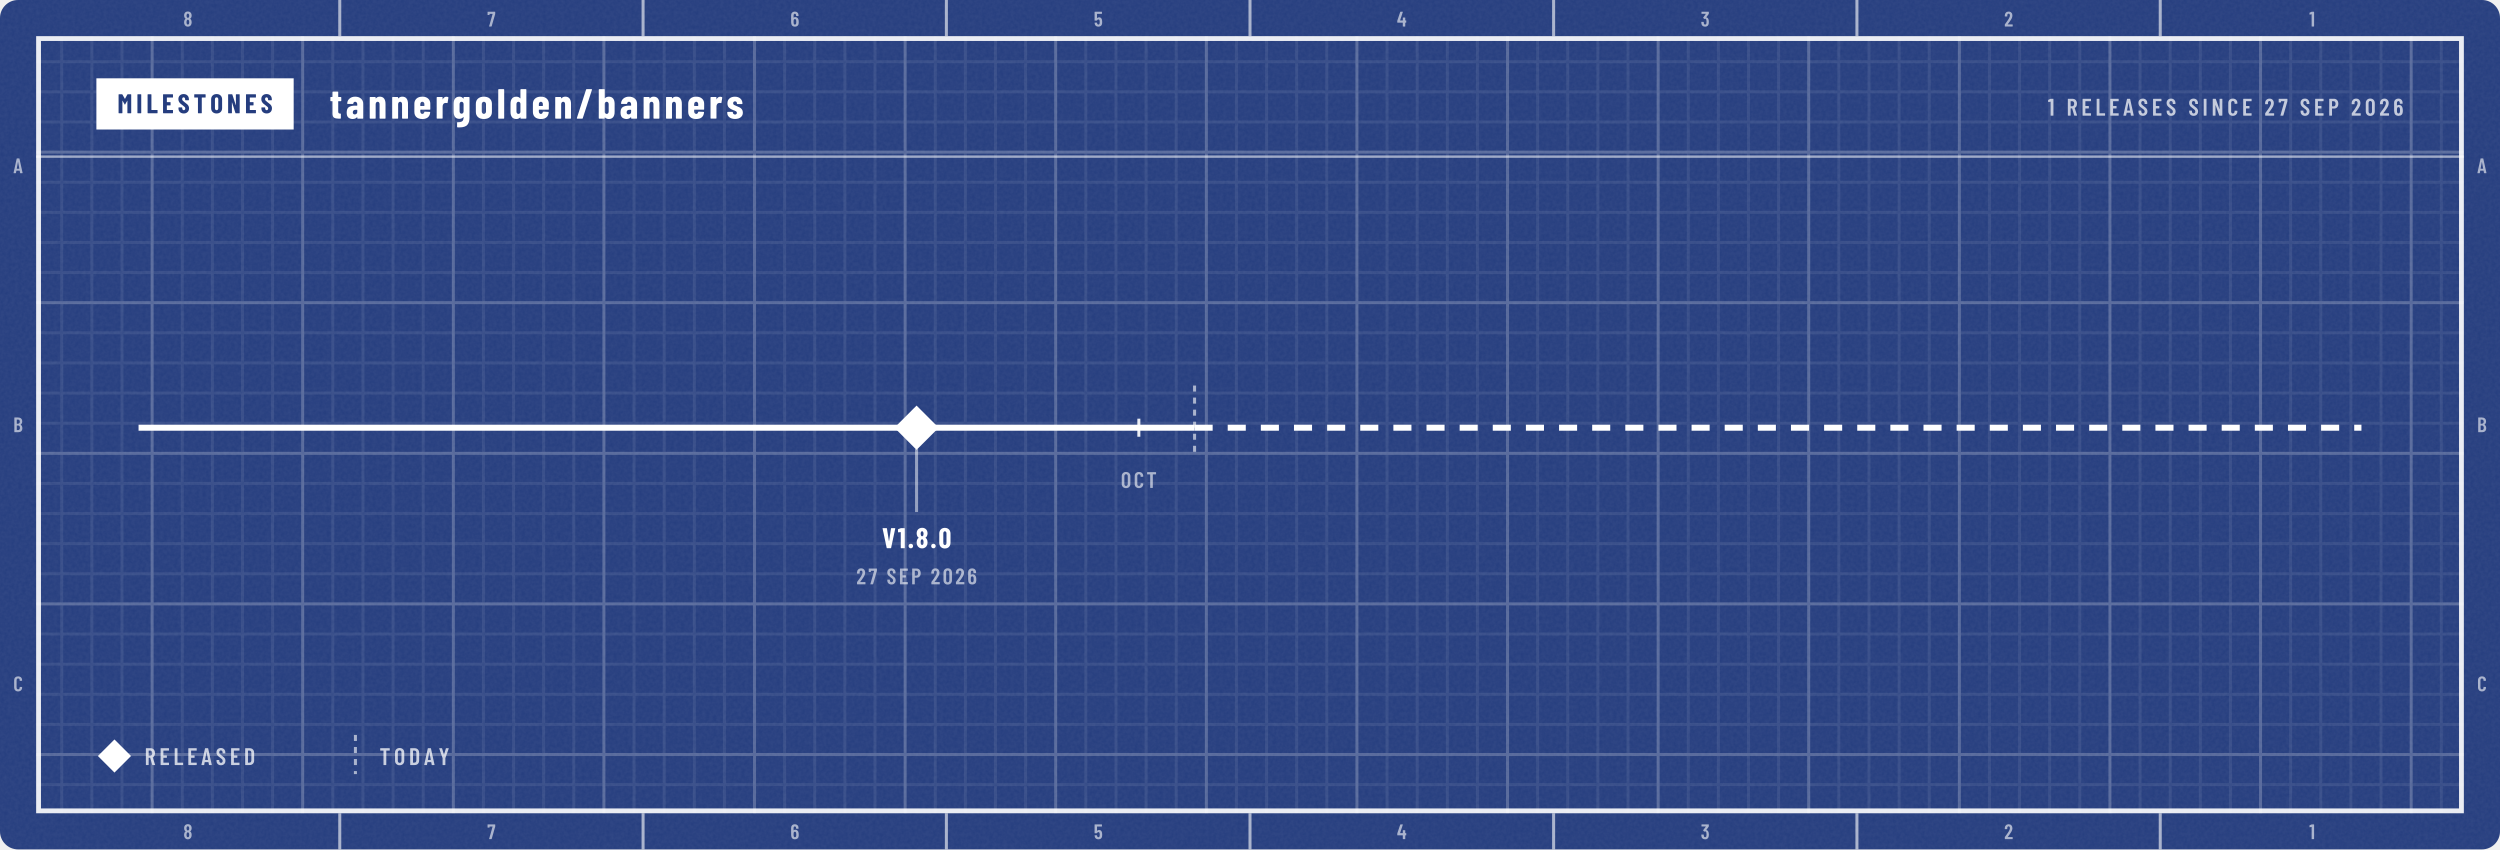
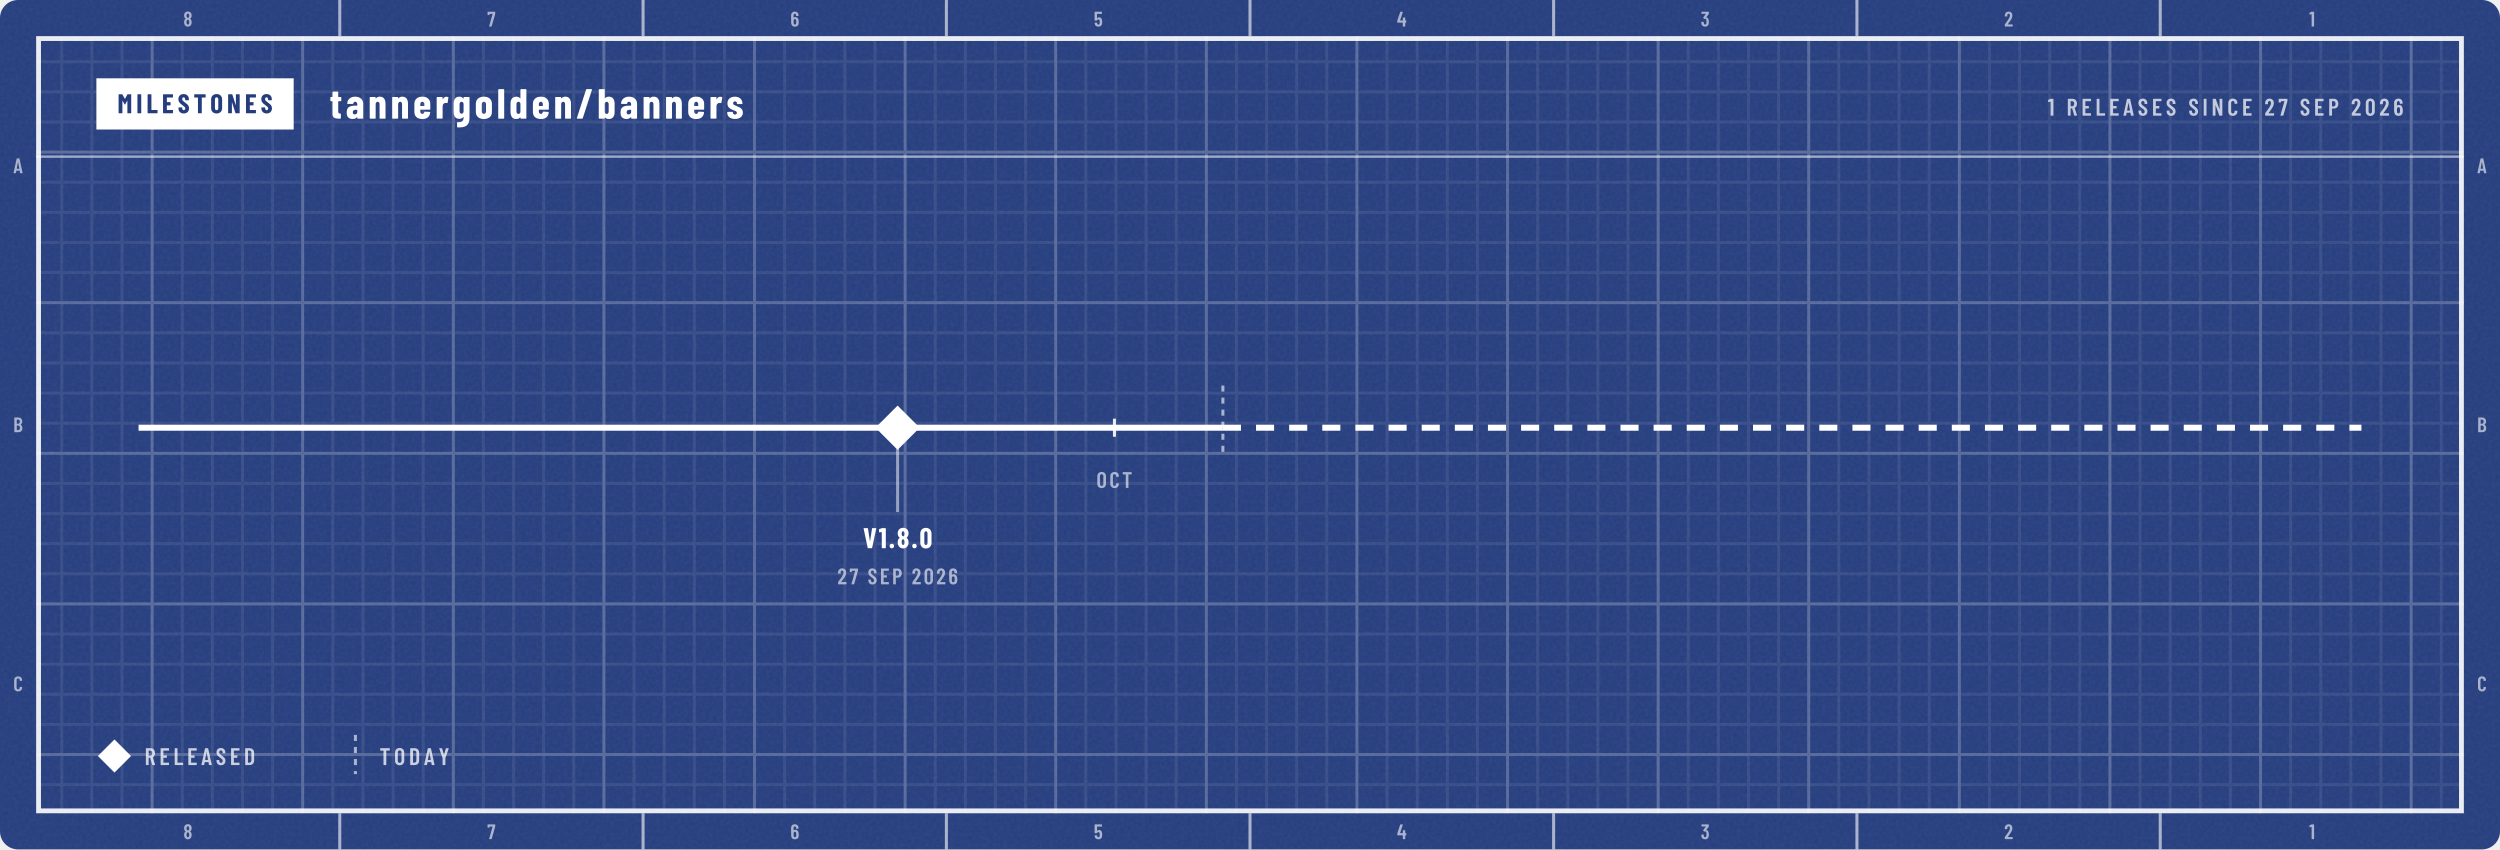
<svg xmlns="http://www.w3.org/2000/svg" width="830" height="282" viewBox="0 0 830 282" role="img" aria-labelledby="t d">
  <defs>
    <clipPath id="kc1">
      <rect x="0" y="0" width="830" height="282" rx="6" />
    </clipPath>
    <filter id="kn2" x="0" y="0" width="100%" height="100%">
      <feTurbulence type="fractalNoise" baseFrequency=".85" numOctaves="2" stitchTiles="stitch" />
      <feColorMatrix values="0 0 0 0 1 0 0 0 0 1 0 0 0 0 1 0 0 0 0.06 0" />
    </filter>
    <pattern id="kp3" width="10" height="10" patternUnits="userSpaceOnUse">
      <path d="M10 .5H.5V10" fill="none" stroke="#FFFFFF" stroke-opacity="0.075" />
    </pattern>
    <pattern id="kp4" width="50" height="50" patternUnits="userSpaceOnUse">
      <path d="M50 .5H.5V50" fill="none" stroke="#FFFFFF" stroke-opacity="0.16" />
    </pattern>
    <clipPath id="kc5">
      <rect x="12" y="12" width="806" height="258" />
    </clipPath>
    <path id="m48" d="M38 183V517Q38 604 89 658Q140 711 224 711Q309 711 360 658Q412 604 412 517V183Q412 96 360 42Q309 -11 224 -11Q140 -11 89 42Q38 96 38 183ZM296 176V524Q296 563 276 586Q257 610 224 610Q192 610 173 586Q154 563 154 524V176Q154 137 173 114Q192 90 224 90Q257 90 276 114Q296 137 296 176Z" />
    <path id="m49" d="M122 700H218Q223 700 226 696Q230 693 230 688V12Q230 7 226 4Q223 0 218 0H126Q121 0 118 4Q114 7 114 12V576Q114 578 112 580Q111 582 109 581L27 565H24Q13 565 13 576L10 643Q10 653 18 657L107 697Q114 700 122 700Z" />
    <path id="m50" d="M173 100H392Q397 100 400 96Q404 93 404 88V12Q404 7 400 4Q397 0 392 0H43Q38 0 34 4Q31 7 31 12V92Q31 101 36 107L75 160Q114 212 152 266Q189 320 215 363Q273 459 273 522Q273 562 256 585Q238 608 209 608Q180 608 163 586Q146 563 147 526V487Q147 482 144 478Q140 475 135 475H41Q36 475 32 478Q29 482 29 487V530Q33 610 84 659Q134 708 214 708Q293 708 342 656Q390 605 390 521Q390 471 373 422Q356 373 319 317Q294 277 260 229Q225 181 214 166Q184 126 170 106Q168 104 169 102Q170 100 173 100Z" />
    <path id="m51" d="M387 218Q387 169 380 134Q368 66 326 29Q283 -8 210 -8Q134 -8 86 32Q38 73 32 143Q30 165 28 207Q28 219 40 219H132Q144 219 144 207Q146 173 148 156Q153 125 169 108Q185 92 210 92Q234 92 250 108Q266 123 271 152Q276 182 276 230Q276 281 269 315Q263 341 248 355Q233 369 210 369Q195 369 183 360Q177 356 174 356Q172 356 166 360L119 408Q115 412 115 417Q115 421 118 425L243 595Q245 597 244 599Q242 601 239 601H49Q44 601 40 604Q37 608 37 613V688Q37 693 40 696Q44 700 49 700H373Q378 700 382 696Q385 693 385 688V609Q385 602 380 594L266 438Q262 432 268 431Q309 426 338 392Q368 358 378 307Q387 267 387 218Z" />
    <path id="m52" d="M443 275V194Q443 189 440 186Q436 182 431 182H401Q396 182 396 177V12Q396 7 392 4Q389 0 384 0H292Q287 0 284 4Q280 7 280 12V177Q280 182 275 182H29Q24 182 20 186Q17 189 17 194V259Q17 268 19 274L158 690Q161 700 171 700H271Q277 700 280 696Q283 693 281 686L153 293Q152 287 157 287H275Q280 287 280 292V412Q280 417 284 420Q287 424 292 424H384Q389 424 392 420Q396 417 396 412V292Q396 287 401 287H431Q436 287 440 284Q443 280 443 275Z" />
    <path id="m53" d="M400 216Q400 175 396 146Q391 72 344 32Q297 -8 219 -8Q145 -8 99 30Q53 68 43 144L40 172Q40 184 52 184H144Q156 184 157 172Q157 166 159 154Q171 92 219 92Q244 92 260 108Q275 124 280 153Q284 178 284 217Q284 254 278 281Q273 307 258 322Q242 336 219 336Q171 336 157 290Q154 279 144 279H51Q46 279 42 282Q39 286 39 291V688Q39 693 42 696Q46 700 51 700H377Q382 700 386 696Q389 693 389 688V612Q389 607 386 604Q382 600 377 600H160Q155 600 155 595V400Q155 397 157 396Q159 396 161 398Q178 416 202 426Q227 437 254 437Q314 437 350 398Q387 360 394 290Q400 259 400 216Z" />
    <path id="m54" d="M401 216Q401 193 399 151Q394 75 346 34Q299 -8 221 -8Q147 -8 101 30Q55 69 46 144Q40 171 40 207L39 532Q39 613 88 660Q138 708 219 708Q295 708 343 660Q391 612 391 532V507Q391 502 388 498Q384 495 379 495H287Q282 495 278 498Q275 502 275 507V526Q275 560 258 582Q242 605 219 605Q191 605 174 583Q156 561 156 526V423Q156 420 158 419Q160 418 162 420Q191 447 234 447Q303 447 346 403Q389 359 396 286Q401 253 401 216ZM284 224Q284 250 279 295Q267 353 220 353Q196 353 180 338Q165 322 160 292Q156 257 156 224Q156 195 159 157Q164 125 180 108Q195 91 220 91Q245 91 260 109Q276 127 281 160Q284 196 284 224Z" />
    <path id="m55" d="M90 13 255 594Q257 600 251 600H116Q111 600 111 595V559Q111 554 108 550Q104 547 99 547H28Q23 547 20 550Q16 554 16 559L17 688Q17 693 20 696Q24 700 29 700H368Q373 700 376 696Q380 693 380 688V607Q380 603 378 593L211 10Q208 0 197 0H100Q87 0 90 13Z" />
    <path id="m56" d="M325 364Q358 345 375 306Q396 259 396 200Q396 147 380 107Q360 53 318 22Q275 -8 216 -8Q158 -8 116 22Q73 52 53 106Q38 148 38 200Q38 259 56 301Q71 341 109 363Q113 366 109 369Q76 390 58 427Q38 470 38 523Q38 581 58 620Q78 664 120 688Q161 712 216 712Q270 712 312 688Q353 665 374 621Q396 579 396 523Q396 471 376 429Q358 392 325 371Q319 367 325 364ZM159 559Q152 541 152 513Q152 483 162 456Q169 435 183 423Q197 411 216 411Q237 411 252 424Q266 436 273 459Q281 483 281 513Q281 547 271 568Q264 589 250 600Q236 612 216 612Q198 612 184 602Q171 591 164 573ZM281 206Q281 244 272 271Q266 295 252 308Q237 322 216 322Q195 322 180 308Q166 294 160 268Q152 242 152 208Q152 177 158 151Q163 123 178 108Q194 92 216 92Q239 92 255 108Q271 124 276 153Q281 180 281 206Z" />
    <path id="m65" d="M325 11 306 116Q306 121 300 121H154Q148 121 148 116L129 11Q128 0 116 0H25Q11 0 14 13L162 689Q164 700 175 700H281Q292 700 294 689L442 13V9Q442 0 431 0H338Q326 0 325 11ZM171 212H282Q288 212 287 217L229 533Q228 536 226 536Q224 536 223 533L166 217Q165 212 171 212Z" />
    <path id="m66" d="M242 0H66Q61 0 58 4Q54 7 54 12V688Q54 693 58 696Q61 700 66 700H224Q319 700 373 652Q427 604 427 512Q427 409 354 365Q349 362 352 359Q391 334 413 292Q435 250 435 192Q435 100 382 50Q328 0 242 0ZM170 595V409Q170 404 175 404H226Q267 404 290 429Q313 454 313 500Q313 548 290 574Q267 600 226 600H175Q170 600 170 595ZM319 208Q319 260 296 290Q273 319 233 319H175Q170 319 170 314V106Q170 101 175 101H233Q273 101 296 129Q319 157 319 208Z" />
    <path id="m67" d="M42 180V521Q42 607 94 658Q145 708 230 708Q316 708 368 658Q420 607 420 521V509Q420 504 416 500Q413 496 408 496L315 492Q303 492 303 504V529Q303 564 283 586Q263 608 230 608Q198 608 178 586Q158 564 158 529V171Q158 136 178 114Q198 92 230 92Q263 92 283 114Q303 136 303 171V196Q303 201 306 204Q310 208 315 208L408 204Q413 204 416 200Q420 197 420 192V180Q420 95 368 44Q316 -8 230 -8Q145 -8 94 44Q42 95 42 180Z" />
    <path id="m68" d="M54 12V688Q54 693 58 696Q61 700 66 700H237Q323 700 374 648Q426 596 426 509V191Q426 104 374 52Q323 0 237 0H66Q61 0 58 4Q54 7 54 12ZM175 100 235 101Q268 101 288 128Q309 154 310 198V502Q310 547 290 574Q269 600 234 600H175Q170 600 170 595V105Q170 100 175 100Z" />
    <path id="m69" d="M391 600H175Q170 600 170 595V406Q170 401 175 401H303Q308 401 312 398Q315 394 315 389V312Q315 307 312 304Q308 300 303 300H175Q170 300 170 295V105Q170 100 175 100H391Q396 100 400 96Q403 93 403 88V12Q403 7 400 4Q396 0 391 0H66Q61 0 58 4Q54 7 54 12V688Q54 693 58 696Q61 700 66 700H391Q396 700 400 696Q403 693 403 688V612Q403 607 400 604Q396 600 391 600Z" />
    <path id="m73" d="M54 12V688Q54 693 58 696Q61 700 66 700H158Q163 700 166 696Q170 693 170 688V12Q170 7 166 4Q163 0 158 0H66Q61 0 58 4Q54 7 54 12Z" />
    <path id="m76" d="M54 12V688Q54 693 58 696Q61 700 66 700H158Q163 700 166 696Q170 693 170 688V105Q170 100 175 100H391Q396 100 400 96Q403 93 403 88V12Q403 7 400 4Q396 0 391 0H66Q61 0 58 4Q54 7 54 12Z" />
    <path id="m78" d="M350 700H441Q446 700 450 696Q453 693 453 688V12Q453 7 450 4Q446 0 441 0H336Q326 0 323 10L174 434Q173 437 170 436Q168 436 168 433L169 12Q169 7 166 4Q162 0 157 0H66Q61 0 58 4Q54 7 54 12V688Q54 693 58 696Q61 700 66 700H169Q179 700 182 690L332 269Q333 266 336 266Q338 267 338 270V688Q338 693 342 696Q345 700 350 700Z" />
    <path id="m79" d="M42 182V518Q42 604 94 656Q147 708 233 708Q319 708 372 656Q425 604 425 518V182Q425 96 372 44Q319 -8 233 -8Q147 -8 94 44Q42 96 42 182ZM309 177V523Q309 561 288 584Q267 608 233 608Q199 608 178 584Q158 561 158 523V177Q158 139 178 116Q199 92 233 92Q267 92 288 116Q309 139 309 177Z" />
    <path id="m80" d="M432 495Q432 405 384 350Q337 295 259 295H174Q169 295 169 290V12Q169 7 166 4Q162 0 157 0H65Q60 0 56 4Q53 7 53 12V689Q53 694 56 698Q60 701 65 701H253Q306 701 346 675Q387 649 410 602Q432 555 432 495ZM316 492Q316 542 294 572Q271 601 234 601H174Q169 601 169 596V391Q169 386 174 386H234Q271 386 294 414Q316 443 316 492Z" />
    <path id="m82" d="M318 10 233 297Q231 301 228 301H175Q170 301 170 296V12Q170 7 166 4Q163 0 158 0H66Q61 0 58 4Q54 7 54 12V688Q54 693 58 696Q61 700 66 700H254Q307 700 348 674Q388 649 410 602Q433 556 433 496Q433 434 409 389Q385 344 342 321Q338 320 339 315L437 14Q438 12 438 9Q438 0 427 0H331Q321 0 318 10ZM170 595V396Q170 391 175 391H236Q272 391 294 419Q317 447 317 495Q317 543 294 572Q272 600 236 600H175Q170 600 170 595Z" />
    <path id="m83" d="M34 173V199Q34 204 38 208Q41 211 46 211H137Q142 211 146 208Q149 204 149 199V179Q149 140 168 116Q188 92 219 92Q250 92 270 114Q290 137 290 174Q290 200 279 219Q268 238 248 255Q228 272 184 304Q134 340 104 368Q73 396 52 436Q32 475 32 527Q32 610 82 659Q132 708 214 708Q297 708 348 656Q399 605 399 520V496Q399 491 396 488Q392 484 387 484H297Q292 484 288 488Q285 491 285 496V522Q285 561 266 584Q246 608 214 608Q184 608 165 586Q146 565 146 527Q146 491 166 466Q187 441 247 397Q308 352 339 324Q370 295 387 261Q404 227 404 180Q404 95 353 44Q302 -8 219 -8Q136 -8 85 42Q34 92 34 173Z" />
    <path id="m84" d="M425 688V612Q425 607 422 604Q418 600 413 600H286Q281 600 281 595V12Q281 7 278 4Q274 0 269 0H177Q172 0 168 4Q165 7 165 12V595Q165 600 160 600H40Q35 600 32 604Q28 607 28 612V688Q28 693 32 696Q35 700 40 700H413Q418 700 422 696Q425 693 425 688Z" />
    <path id="m89" d="M170 13V286L169 292L30 686Q29 688 29 691Q29 700 40 700H136Q147 700 150 690L225 433Q226 430 228 430Q230 430 231 433L306 690Q309 700 320 700H416Q422 700 425 696Q428 693 426 686L287 292L286 286V13Q286 8 282 4Q279 1 274 1H182Q177 1 174 4Q170 8 170 13Z" />
    <path id="n46" d="M33 75Q33 110 55 132Q77 154 112 154Q147 154 169 132Q191 110 191 75Q191 41 168 18Q146 -4 112 -4Q78 -4 56 18Q33 41 33 75Z" />
    <path id="n47" d="M18 14 237 690Q240 700 250 700H367Q373 700 376 696Q379 693 377 686L158 10Q155 0 145 0H28Q22 0 19 4Q16 7 18 14Z" />
    <path id="n48" d="M30 191V509Q30 600 84 656Q138 711 226 711Q284 711 329 686Q374 661 398 615Q423 569 423 509V191Q423 131 398 85Q374 39 329 14Q284 -11 226 -11Q138 -11 84 44Q30 100 30 191ZM282 183V517Q282 550 266 570Q251 590 226 590Q201 590 186 570Q171 550 171 517V183Q171 150 186 130Q201 110 226 110Q251 110 266 130Q282 150 282 183Z" />
    <path id="n49" d="M115 700H236Q241 700 244 696Q248 693 248 688V12Q248 7 244 4Q241 0 236 0H119Q114 0 110 4Q107 7 107 12V558Q107 562 102 562L25 553H23Q12 553 12 564L9 650Q9 660 18 664L100 697Q108 700 115 700Z" />
    <path id="n56" d="M341 362Q374 341 390 303Q410 260 410 202Q410 156 394 110Q373 55 327 24Q281 -8 220 -8Q159 -8 113 23Q67 54 46 110Q30 151 30 202Q30 258 48 300Q62 338 99 361Q105 364 99 367Q64 391 49 427Q30 471 30 520Q30 574 49 613Q70 660 116 686Q161 713 220 713Q278 713 323 688Q368 662 390 614Q410 572 410 520Q410 471 391 428Q376 392 340 369Q336 365 341 362ZM169 507Q169 484 176 461Q180 441 192 429Q203 417 220 417Q237 417 249 430Q261 442 265 462Q271 482 271 506Q271 532 264 550Q259 569 248 580Q236 592 220 592Q203 592 192 580Q180 569 175 548Q169 530 169 507ZM271 211Q271 241 265 263Q260 285 248 298Q237 310 220 310Q202 310 190 297Q178 284 174 261Q169 238 169 213Q169 185 173 165Q177 141 189 127Q201 113 220 113Q239 113 252 128Q264 142 267 167Q271 193 271 211Z" />
    <path id="n69" d="M399 579H190Q185 579 185 574V416Q185 411 190 411H310Q315 411 318 408Q322 404 322 399V302Q322 297 318 294Q315 290 310 290H190Q185 290 185 285V126Q185 121 190 121H399Q404 121 408 118Q411 114 411 109V12Q411 7 408 4Q404 0 399 0H56Q51 0 48 4Q44 7 44 12V688Q44 693 48 696Q51 700 56 700H399Q404 700 408 696Q411 693 411 688V591Q411 586 408 582Q404 579 399 579Z" />
    <path id="n73" d="M44 12V688Q44 693 48 696Q51 700 56 700H173Q178 700 182 696Q185 693 185 688V12Q185 7 182 4Q178 0 173 0H56Q51 0 48 4Q44 7 44 12Z" />
    <path id="n76" d="M44 12V688Q44 693 48 696Q51 700 56 700H173Q178 700 182 696Q185 693 185 688V126Q185 121 190 121H400Q405 121 408 118Q412 114 412 109V12Q412 7 408 4Q405 0 400 0H56Q51 0 48 4Q44 7 44 12Z" />
    <path id="n77" d="M379 700H495Q500 700 504 696Q507 693 507 688V12Q507 7 504 4Q500 0 495 0H378Q373 0 370 4Q366 7 366 12V461Q366 465 364 465Q362 465 360 462L282 324Q277 316 274 316Q271 316 266 324L188 462Q186 465 184 465Q182 465 182 461V12Q182 7 178 4Q175 0 170 0H53Q48 0 44 4Q41 7 41 12V688Q41 693 44 696Q48 700 53 700H168Q178 700 183 692L272 533Q275 529 278 533L364 692Q368 700 379 700Z" />
    <path id="n78" d="M342 700H458Q463 700 466 696Q470 693 470 688V12Q470 7 466 4Q463 0 458 0H326Q316 0 313 10L189 397Q188 400 186 400Q183 399 183 396L184 12Q184 7 180 4Q177 0 172 0H56Q51 0 48 4Q44 7 44 12V688Q44 693 48 696Q51 700 56 700H187Q197 700 200 690L325 303Q326 300 328 300Q331 301 331 304L330 688Q330 693 334 696Q337 700 342 700Z" />
    <path id="n79" d="M34 190V510Q34 600 89 654Q144 708 236 708Q328 708 384 654Q439 600 439 510V190Q439 100 384 46Q328 -8 236 -8Q144 -8 89 46Q34 100 34 190ZM298 184V516Q298 548 281 568Q264 587 236 587Q208 587 192 568Q175 548 175 516V184Q175 152 192 132Q208 113 236 113Q264 113 281 132Q298 152 298 184Z" />
    <path id="n83" d="M30 175V204Q30 209 34 212Q37 216 42 216H157Q162 216 166 212Q169 209 169 204V182Q169 151 185 132Q201 113 225 113Q249 113 265 131Q281 149 281 178Q281 208 261 230Q241 251 183 293Q133 329 102 357Q71 385 49 426Q27 467 27 521Q27 606 80 657Q133 708 220 708Q308 708 362 655Q415 602 415 516V492Q415 487 412 484Q408 480 403 480H288Q283 480 280 484Q276 487 276 492V519Q276 550 260 568Q245 587 220 587Q196 587 181 570Q166 552 166 521Q166 491 185 468Q204 445 260 404Q322 358 354 330Q385 301 402 266Q420 232 420 184Q420 96 366 44Q312 -8 224 -8Q166 -8 122 15Q78 38 54 80Q30 121 30 175Z" />
    <path id="n84" d="M444 688V591Q444 586 440 582Q437 579 432 579H307Q302 579 302 574V12Q302 7 298 4Q295 0 290 0H173Q168 0 164 4Q161 7 161 12V574Q161 579 156 579H36Q31 579 28 582Q24 586 24 591V688Q24 693 28 696Q31 700 36 700H432Q437 700 440 696Q444 693 444 688Z" />
    <path id="n86" d="M166 11 23 687 22 691Q22 700 33 700H162Q174 700 175 689L244 249Q245 245 247 245Q249 245 250 249L317 689Q318 700 330 700H455Q468 700 465 687L321 11Q319 0 308 0H179Q168 0 166 11Z" />
    <path id="n97" d="M415 355V12Q415 7 412 4Q408 0 403 0H286Q281 0 278 4Q274 7 274 12V34Q274 37 272 38Q270 39 268 36Q235 -6 166 -8Q108 -8 66 24Q23 56 23 146Q23 239 74 274Q126 309 223 309H269Q274 309 274 314V339Q274 366 260 384Q245 401 223 401Q206 401 194 390Q183 380 180 361Q179 349 167 349L47 350Q35 350 35 362Q40 435 92 478Q144 522 224 522Q309 522 362 476Q415 430 415 355ZM274 158V205Q274 210 269 210H228Q201 210 184 194Q168 179 168 152Q168 127 180 114Q193 101 214 101Q237 101 256 116Q274 132 274 158Z" />
    <path id="n98" d="M414 354V160Q414 81 379 36Q344 -8 275 -8Q219 -8 185 30Q183 32 181 32Q179 31 179 28V12Q179 7 176 4Q172 0 167 0H50Q45 0 42 4Q38 7 38 12V688Q38 693 42 696Q45 700 50 700H167Q172 700 176 696Q179 693 179 688V485Q179 483 181 483Q185 483 189 488Q223 522 275 522Q343 522 378 478Q414 435 414 354ZM226 401Q208 401 195 389Q182 377 179 357V157Q182 137 195 125Q208 113 226 113Q247 113 260 129Q273 145 273 170V344Q273 369 260 385Q247 401 226 401Z" />
    <path id="n100" d="M278 700H395Q400 700 404 696Q407 693 407 688V12Q407 7 404 4Q400 0 395 0H278Q273 0 270 4Q266 7 266 12V28Q266 31 264 32Q262 32 260 30Q226 -8 170 -8Q101 -8 66 36Q31 81 31 160V354Q31 435 66 478Q102 522 170 522Q192 522 216 514Q240 505 260 483Q262 481 264 482Q266 482 266 485V688Q266 693 270 696Q273 700 278 700ZM266 157V357Q263 377 250 389Q237 401 219 401Q198 401 185 385Q172 369 172 344V170Q172 145 185 129Q198 113 219 113Q237 113 250 125Q263 137 266 157Z" />
    <path id="n101" d="M397 213H177Q172 213 172 208V171Q172 146 186 130Q199 113 220 113Q239 113 251 126Q263 138 267 157Q270 167 280 167L395 161Q400 161 404 158Q407 154 406 148Q399 71 352 32Q306 -8 220 -8Q131 -8 81 36Q31 81 31 160V354Q31 430 82 476Q132 522 220 522Q308 522 358 476Q409 430 409 354V225Q409 220 406 216Q402 213 397 213ZM172 344V305Q172 300 177 300H263Q268 300 268 305V344Q268 369 254 385Q241 401 220 401Q199 401 186 385Q172 369 172 344Z" />
    <path id="n103" d="M279 514H396Q401 514 404 510Q408 507 408 502V24Q408 -87 356 -147Q303 -207 167 -207Q140 -207 125 -206Q113 -205 113 -193V-95Q113 -82 126 -84Q185 -86 216 -72Q246 -59 256 -32Q267 -5 267 39Q267 42 265 42Q263 42 261 39Q243 15 218 6Q192 -4 168 -4Q99 -4 65 40Q31 85 31 164V354Q31 435 66 478Q100 522 168 522Q229 522 261 477Q263 474 265 475Q267 476 267 479V502Q267 507 270 510Q274 514 279 514ZM267 175V344Q267 369 254 385Q240 401 219 401Q198 401 185 385Q172 369 172 344V175Q172 150 185 134Q198 118 219 118Q240 118 254 134Q267 150 267 175Z" />
    <path id="n108" d="M34 12V688Q34 693 38 696Q41 700 46 700H163Q168 700 172 696Q175 693 175 688V12Q175 7 172 4Q168 0 163 0H46Q41 0 38 4Q34 7 34 12Z" />
    <path id="n110" d="M413 351V12Q413 7 410 4Q406 0 401 0H284Q279 0 276 4Q272 7 272 12V340Q272 369 260 385Q249 401 227 401Q204 401 192 384Q179 368 179 338V12Q179 7 176 4Q172 0 167 0H50Q45 0 42 4Q38 7 38 12V502Q38 507 42 510Q45 514 50 514H167Q172 514 176 510Q179 507 179 502V483Q179 480 182 480Q184 480 188 484Q220 522 277 522Q345 522 379 477Q413 432 413 351Z" />
    <path id="n111" d="M31 160V354Q31 430 82 476Q133 522 221 522Q310 522 361 476Q412 430 412 354V160Q412 82 362 37Q311 -8 221 -8Q132 -8 82 37Q31 82 31 160ZM271 171V344Q271 369 257 385Q243 401 221 401Q199 401 186 385Q172 369 172 344V171Q172 146 186 130Q199 114 221 114Q243 114 257 130Q271 146 271 171Z" />
    <path id="n114" d="M310 510Q318 505 316 495L297 378Q296 367 283 370Q272 374 256 374Q241 374 230 370Q207 366 193 342Q179 319 179 288V13Q179 8 176 4Q172 1 167 1H50Q45 1 42 4Q38 8 38 13V502Q38 507 42 510Q45 514 50 514H167Q172 514 176 510Q179 507 179 502V463Q179 459 180 458Q182 458 184 461Q211 520 268 520Q295 520 310 510Z" />
    <path id="n115" d="M24 142V149Q24 154 28 158Q31 161 36 161H146Q151 161 154 158Q158 154 158 149V146Q158 125 173 112Q188 98 210 98Q230 98 242 110Q253 121 253 139Q253 161 234 174Q215 186 192 194Q168 203 159 206Q104 226 66 262Q29 297 29 364Q29 437 77 479Q125 521 205 521Q288 521 336 477Q385 433 385 358Q385 353 382 350Q378 346 373 346H266Q261 346 258 350Q254 353 254 358V366Q254 386 242 398Q229 411 209 411Q188 411 176 398Q164 384 164 366Q164 342 184 328Q205 315 247 299Q290 283 320 266Q351 250 373 220Q395 189 395 143Q395 74 344 34Q294 -7 210 -7Q125 -7 74 34Q24 74 24 142Z" />
    <path id="n116" d="M260 415H204Q199 415 199 410V172Q199 143 210 132Q221 121 243 122H250Q255 122 258 118Q262 115 262 110V12Q262 7 258 4Q255 0 250 0H210Q137 0 100 24Q63 49 63 118V410Q63 415 58 415H25Q20 415 16 418Q13 422 13 427V502Q13 507 16 510Q20 514 25 514H58Q63 514 63 519V630Q63 635 66 638Q70 642 75 642H187Q192 642 196 638Q199 635 199 630V519Q199 514 204 514H260Q265 514 268 510Q272 507 272 502V427Q272 422 268 418Q265 415 260 415Z" />
  </defs>
  <rect y="0" width="830" height="282" rx="6" fill="#253D7E" />
  <rect y="0" width="830" height="282" clip-path="url(#kc1)" filter="url(#kn2)" />
  <g clip-path="url(#kc5)">
    <rect y="0" width="830" height="282" fill="url(#kp3)" />
    <rect y="0" width="830" height="282" fill="url(#kp4)" />
  </g>
  <rect x="12.8" y="12.8" width="804.4" height="256.4" fill="none" stroke="#FFFFFF" stroke-opacity="0.9" stroke-width="1.6" />
  <path d="M112.8 0V12M112.8 270V282M213.5 0V12M213.5 270V282M314.2 0V12M314.2 270V282M415 0V12M415 270V282M515.8 0V12M515.8 270V282M616.5 0V12M616.5 270V282M717.2 0V12M717.2 270V282" stroke="#FFFFFF" stroke-opacity="0.6" />
  <g transform="scale(0.007 -0.007)" fill="#FFFFFF" fill-opacity="0.6">
    <use href="#m56" x="8694" y="-1257" />
    <use href="#m56" x="8694" y="-39800" />
    <use href="#m55" x="23108" y="-1257" />
    <use href="#m55" x="23108" y="-39800" />
    <use href="#m54" x="37482" y="-1257" />
    <use href="#m54" x="37482" y="-39800" />
    <use href="#m53" x="51875" y="-1257" />
    <use href="#m53" x="51875" y="-39800" />
    <use href="#m52" x="66253" y="-1257" />
    <use href="#m52" x="66253" y="-39800" />
    <use href="#m51" x="80662" y="-1257" />
    <use href="#m51" x="80662" y="-39800" />
    <use href="#m50" x="95055" y="-1257" />
    <use href="#m50" x="95055" y="-39800" />
    <use href="#m49" x="109524" y="-1257" />
    <use href="#m49" x="109524" y="-39800" />
    <use href="#m65" x="629" y="-8214" />
    <use href="#m65" x="117486" y="-8214" />
    <use href="#m66" x="626" y="-20500" />
    <use href="#m66" x="117483" y="-20500" />
    <use href="#m67" x="629" y="-32786" />
    <use href="#m67" x="117486" y="-32786" />
  </g>
  <rect x="32" y="26" width="65.5" height="17" fill="#FFFFFF" />
  <g transform="translate(39 37.6) scale(0.009 -0.009)" fill="#253D7E">
    <use href="#n77" x="0" />
    <use href="#n73" x="692" />
    <use href="#n76" x="1067" />
    <use href="#n69" x="1637" />
    <use href="#n83" x="2220" />
    <use href="#n84" x="2808" />
    <use href="#n79" x="3421" />
    <use href="#n78" x="4038" />
    <use href="#n69" x="4697" />
    <use href="#n83" x="5279" />
  </g>
  <g transform="translate(109.5 39.4) scale(0.014 -0.014)" fill="#FFFFFF">
    <use href="#n116" x="0" />
    <use href="#n97" x="377" />
    <use href="#n110" x="908" />
    <use href="#n110" x="1441" />
    <use href="#n101" x="1974" />
    <use href="#n114" x="2496" />
    <use href="#n103" x="2905" />
    <use href="#n111" x="3432" />
    <use href="#n108" x="3960" />
    <use href="#n100" x="4254" />
    <use href="#n101" x="4785" />
    <use href="#n110" x="5307" />
    <use href="#n47" x="5840" />
    <use href="#n98" x="6340" />
    <use href="#n97" x="6871" />
    <use href="#n110" x="7403" />
    <use href="#n110" x="7935" />
    <use href="#n101" x="8468" />
    <use href="#n114" x="8990" />
    <use href="#n115" x="9400" />
  </g>
  <g transform="translate(679.9 38.4) scale(0.008 -0.008)" fill="#FFFFFF" fill-opacity="0.72">
    <use href="#m49" x="0" />
    <use href="#m82" x="774" />
    <use href="#m69" x="1385" />
    <use href="#m76" x="1970" />
    <use href="#m69" x="2535" />
    <use href="#m65" x="3120" />
    <use href="#m83" x="3726" />
    <use href="#m69" x="4310" />
    <use href="#m83" x="4895" />
    <use href="#m83" x="5829" />
    <use href="#m73" x="6413" />
    <use href="#m78" x="6787" />
    <use href="#m67" x="7444" />
    <use href="#m69" x="8051" />
    <use href="#m50" x="8986" />
    <use href="#m55" x="9561" />
    <use href="#m83" x="10453" />
    <use href="#m69" x="11037" />
    <use href="#m80" x="11622" />
    <use href="#m50" x="12579" />
    <use href="#m48" x="13154" />
    <use href="#m50" x="13754" />
    <use href="#m54" x="14329" />
  </g>
  <path d="M12 52H818" fill="none" stroke="#FFFFFF" stroke-opacity="0.55" stroke-width=".8" />
-   <path d="M46 142H396.6" stroke="#FFFFFF" stroke-width="2" />
-   <path d="M396.6 142H784" stroke="#FFFFFF" stroke-width="2" stroke-dasharray="6 5" />
-   <g transform="translate(372.1 162) scale(0.0075 -0.0075)" fill="#FFFFFF" fill-opacity="0.6">
+   <path d="M46 142H406" stroke="#FFFFFF" stroke-width="2" />
+   <path d="M406 142H784" stroke="#FFFFFF" stroke-width="2" stroke-dasharray="6 5" />
+   <g transform="translate(364 162) scale(0.0075 -0.0075)" fill="#FFFFFF" fill-opacity="0.6">
    <use href="#m79" x="0" />
    <use href="#m67" x="574" />
    <use href="#m84" x="1137" />
  </g>
-   <path d="M378.1 139V145" fill="none" stroke="#FFFFFF" stroke-opacity="0.9" />
-   <path d="M396.6 128V152" fill="none" stroke="#FFFFFF" stroke-opacity="0.6" stroke-dasharray="2 2" />
-   <path d="M304.3 149V170" fill="none" stroke="#FFFFFF" stroke-opacity="0.5" />
-   <path d="M304.3 135.5l6.5 6.5l-6.5 6.5l-6.5 -6.5z" fill="#FFFFFF" stroke="#FFFFFF" stroke-width="1.2" />
-   <g transform="translate(292.8 182) scale(0.0095 -0.0095)" fill="#FFFFFF">
+   <path d="M370 139V145" fill="none" stroke="#FFFFFF" stroke-opacity="0.9" />
+   <path d="M406 128V152" fill="none" stroke="#FFFFFF" stroke-opacity="0.6" stroke-dasharray="2 2" />
+   <path d="M298 149V170" fill="none" stroke="#FFFFFF" stroke-opacity="0.5" />
+   <path d="M298 135.5l6.5 6.5l-6.5 6.5l-6.5 -6.5z" fill="#FFFFFF" stroke="#FFFFFF" stroke-width="1.2" />
+   <g transform="translate(286.5 182) scale(0.0095 -0.0095)" fill="#FFFFFF">
    <use href="#n86" x="0" />
    <use href="#n49" x="551" />
    <use href="#n46" x="898" />
    <use href="#n56" x="1184" />
    <use href="#n46" x="1688" />
    <use href="#n48" x="1974" />
  </g>
-   <g transform="translate(284.3 194) scale(0.0075 -0.0075)" fill="#FFFFFF" fill-opacity="0.6">
+   <g transform="translate(278 194) scale(0.0075 -0.0075)" fill="#FFFFFF" fill-opacity="0.6">
    <use href="#m50" x="0" />
    <use href="#m55" x="532" />
    <use href="#m83" x="1337" />
    <use href="#m69" x="1878" />
    <use href="#m80" x="2419" />
    <use href="#m50" x="3290" />
    <use href="#m48" x="3821" />
    <use href="#m50" x="4378" />
    <use href="#m54" x="4910" />
  </g>
  <path d="M38 245.5l5.5 5.5l-5.5 5.5l-5.5 -5.5z" fill="#FFFFFF" />
  <g transform="translate(48 254) scale(0.008 -0.008)" fill="#FFFFFF" fill-opacity="0.75">
    <use href="#m82" x="0" />
    <use href="#m69" x="611" />
    <use href="#m76" x="1196" />
    <use href="#m69" x="1761" />
    <use href="#m65" x="2346" />
    <use href="#m83" x="2952" />
    <use href="#m69" x="3536" />
    <use href="#m68" x="4121" />
  </g>
  <path d="M118 244V257" fill="none" stroke="#FFFFFF" stroke-opacity="0.6" stroke-dasharray="2 2" />
  <g transform="translate(126 254) scale(0.008 -0.008)" fill="#FFFFFF" fill-opacity="0.75">
    <use href="#m84" x="0" />
    <use href="#m79" x="602" />
    <use href="#m68" x="1219" />
    <use href="#m65" x="1841" />
    <use href="#m89" x="2447" />
  </g>
</svg>
